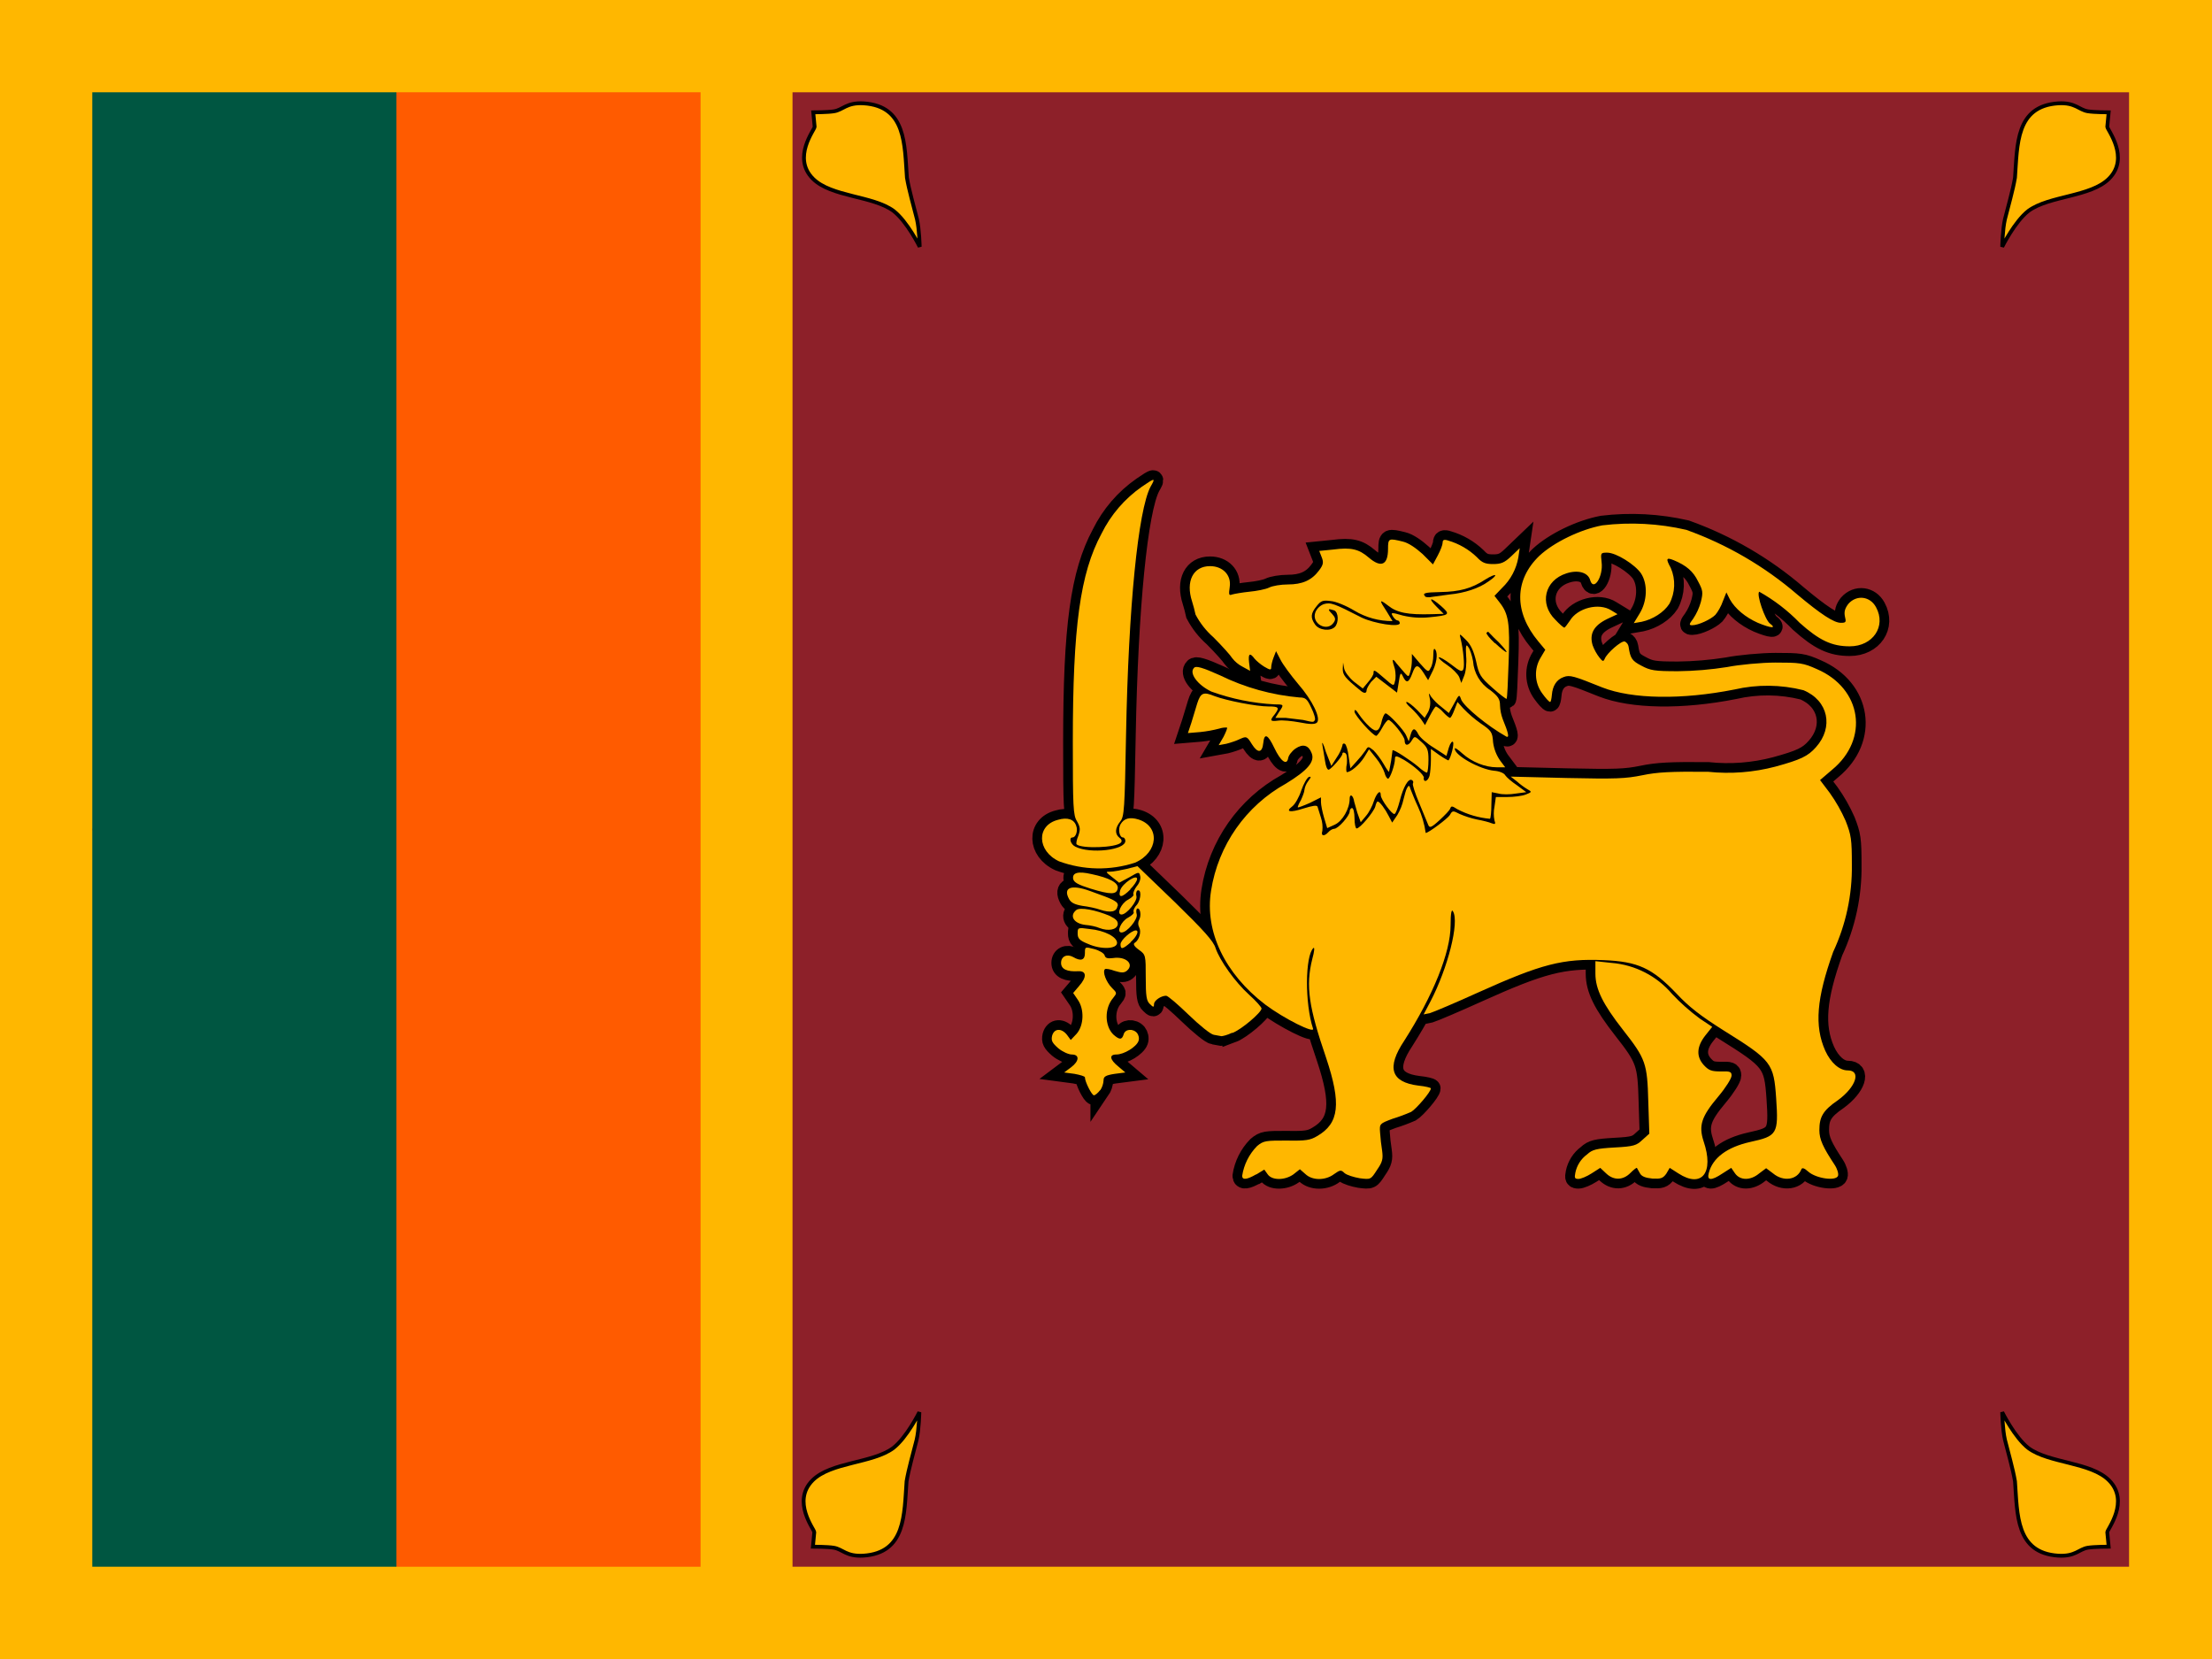
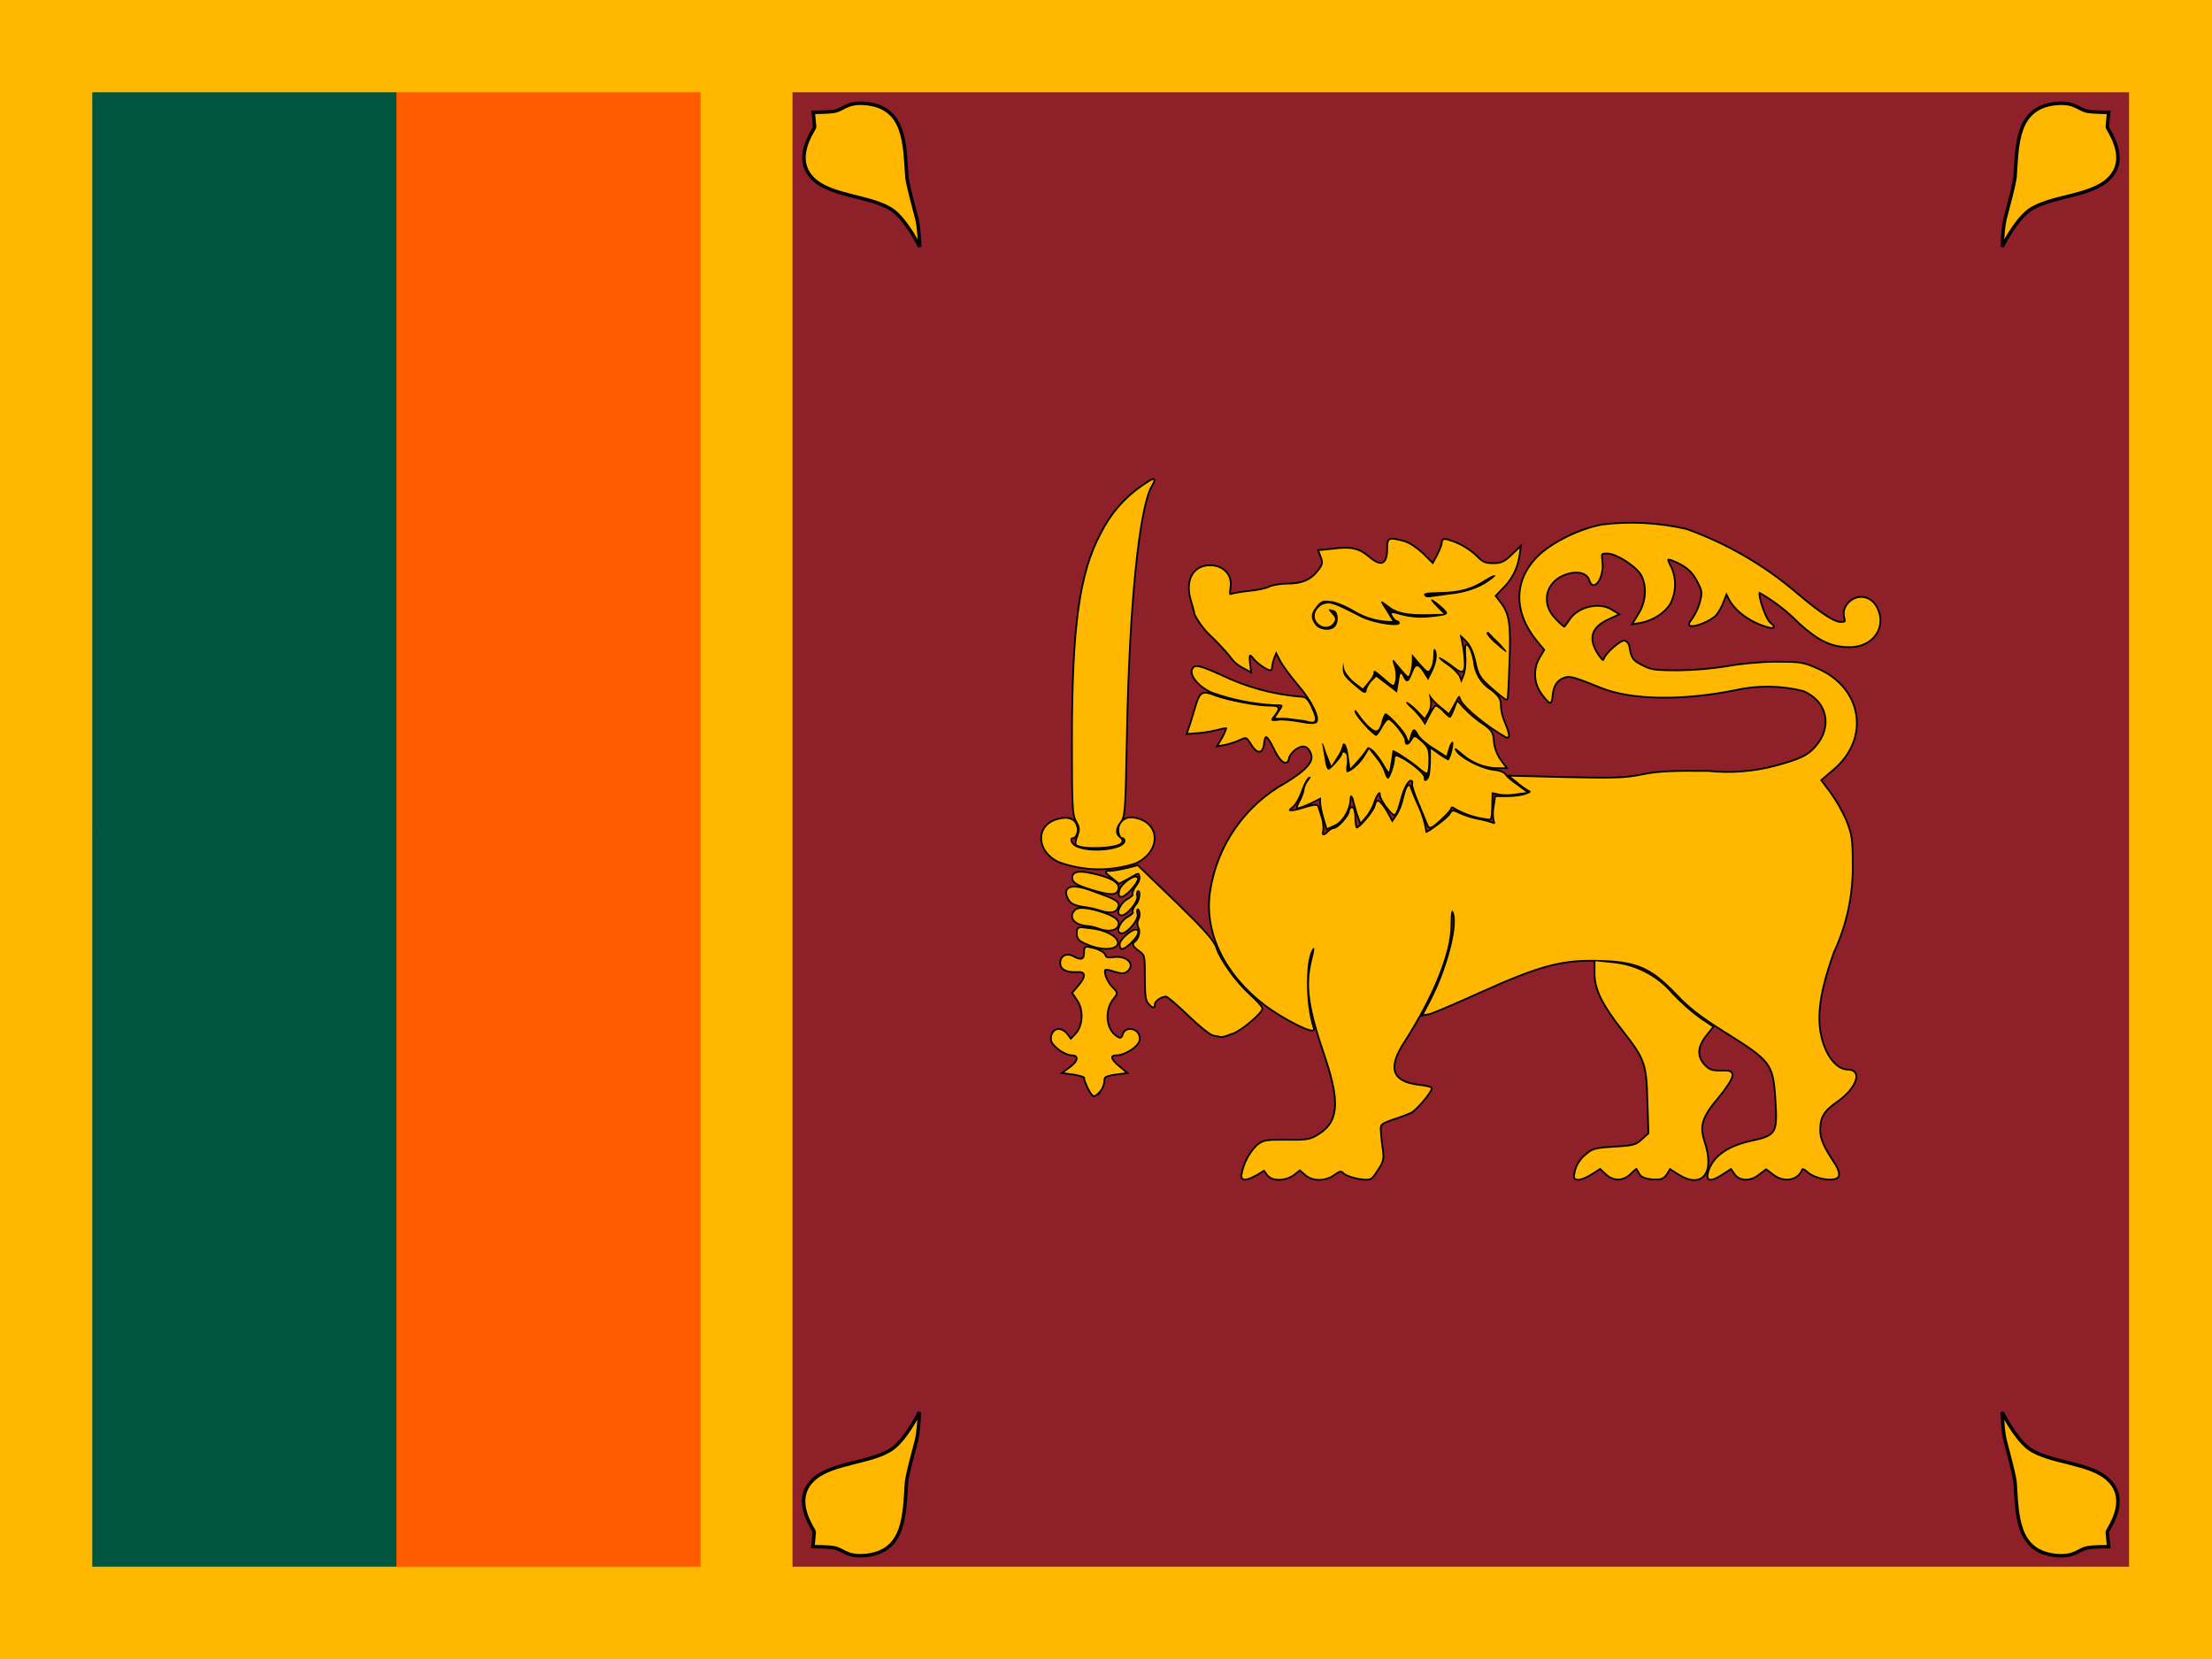
<svg xmlns="http://www.w3.org/2000/svg" xmlns:xlink="http://www.w3.org/1999/xlink" id="flag-icons-lk" viewBox="0 0 640 480">
  <path fill="#ffb700" d="M0 0h640v480H0z" />
  <path fill="#ff5b00" d="m26.7 240 88-213.3h88v426.6h-88z" />
  <path fill="#005641" d="M26.7 26.7h88v426.6h-88z" />
  <path fill="#8d2029" d="M229.3 26.7H616v426.6H229.3z" />
-   <path id="lk-a" fill="#ffb700" stroke="#000" stroke-width="1.1" d="M579.3 408.6s3.6 7.3 7.6 10.4c6 4.4 18 4 23.3 9.3 6.1 6.1-.5 14.2-.5 15l.4 4.2s-4.2 0-6 .3c-2.6.4-3.6 2.6-8.6 2.3-12.3-.8-11.8-12-12.5-21.5-.6-3.6-2-8.4-2.9-12-.7-3-.8-8-.8-8z" />
+   <path id="lk-a" fill="#ffb700" stroke="#000" strokeWidth="1.1" d="M579.3 408.6s3.6 7.3 7.6 10.4c6 4.4 18 4 23.3 9.3 6.1 6.1-.5 14.2-.5 15l.4 4.2s-4.2 0-6 .3c-2.6.4-3.6 2.6-8.6 2.3-12.3-.8-11.8-12-12.5-21.5-.6-3.6-2-8.4-2.9-12-.7-3-.8-8-.8-8z" />
  <use xlink:href="#lk-a" width="100%" height="100%" transform="matrix(-1 0 0 1 845.3 0)" />
  <use xlink:href="#lk-a" width="100%" height="100%" transform="matrix(1 0 0 -1 0 480)" />
  <use xlink:href="#lk-a" width="100%" height="100%" transform="rotate(180 422.7 240)" />
  <g transform="translate(0 -76)">
-     <use xlink:href="#lk-b" width="100%" height="100%" stroke="#000" stroke-width="5.6" />
+     <use xlink:href="#lk-b" width="100%" height="100%" stroke="#000" strokeWidth="5.6" />
    <g id="lk-b" fill="#ffb700">
      <path d="m363.5 415.8 2.3-1.4 1 1.4c1.3 1.8 5 1.7 7.4 0l1.9-1.5 1.6 1.4c2 1.9 5.8 1.9 8.3 0 1.7-1.2 2-1.3 3-.3.7.6 2.7 1.2 4.4 1.5 3.2.4 3.2.4 5-2.4 1.6-2.3 1.8-3.2 1.5-5.5a59.4 59.4 0 0 1-.6-5.3c-.2-2.6-.1-2.6 3.6-4a50.5 50.5 0 0 0 5.4-2c1.5-.9 5.7-5.8 5.7-6.8 0-.2-1.6-.6-3.6-.8-8-1-9.3-5.2-4.1-13 8.3-13 13.4-25.5 13.4-33.4 0-3.6.3-4.8.7-4 1.9 3.1-1.5 16.4-6.5 26l-2 3.8 1.9-.4c1-.3 7.4-3 14-6 18.2-8.2 24.4-9.8 36.2-9.3 9.9.4 14 2.3 21 9.6 3.7 4 7.3 6.7 13.8 10.8 13.8 8.6 14.4 9.4 15.1 19.6.7 10.3.3 10.9-7.5 12.6-6.7 1.5-10.9 4.6-12 9-.6 2.2.7 2.3 4 .1l2.5-1.6 1.1 1.6c1.5 2.1 4.5 2.1 7 0l2-1.5 2 1.5c3 2.5 7 1.9 8.2-1.2.2-.5.8-.4 2 .7 2.3 2 8 2.8 8.6 1.2.2-.6-.2-2-1-3.2-3.3-5-4.4-7.3-4.4-10 0-3.8 1-5.7 5.4-8.7 5.2-3.8 6.8-8.6 2.8-8.6-2.4 0-4.9-2.2-6.5-5.7-3.2-7.2-2.5-15.2 2.3-28.6a57.6 57.6 0 0 0 5.4-25.2c0-7.4-.2-8.6-1.8-12.7a45.4 45.4 0 0 0-4.6-8.1l-2.8-3.7 3.5-3c10.8-8.9 8.6-23.5-4.4-29.1-4-1.8-5-1.9-12-1.9-4 0-10.5.6-14 1.3a98.2 98.2 0 0 1-14.2 1.2c-6.8 0-8-.2-10.6-1.6-2.7-1.4-3.2-2.1-3.7-5.5a2 2 0 0 0-1.1-1.5c-1-.3-5.2 3.4-5.8 5-.4.9-.6.8-1.5-.3a13.4 13.4 0 0 1-2-3.6c-1-3.3.3-5.7 4.2-7.6l3-1.4-1.8-1.1c-3.6-2.3-9.8-.7-12 3-.7 1-1.4 2-1.6 2-.2 0-1.4-1-2.6-2.3-4.7-4.6-3.1-11.4 3.2-13.4 3.3-1.1 6.3-.3 6.9 2 1 3.3 3.8-1.1 3.3-5.2-.3-2.7-.3-2.8 1.6-2.8 2.6 0 8 3.4 9.8 6 2 3.1 1.8 8-.4 11.6l-1.7 2.8 2.3-.4c3.2-.7 6.4-2.7 8-5.2a12 12 0 0 0 .4-10.4c-1.5-2.7-1.3-3.1.9-2.2 3.6 1.5 5.6 3.2 7 6.1 1.4 2.6 1.5 3.2.8 6a17 17 0 0 1-2.2 4.8c-1.2 1.6-1.3 1.9-.3 1.9 1.8 0 5.4-1.7 6.7-3 .7-.8 1.7-2.5 2.2-4l1-2.5 1 2c1.5 2.7 4.5 5.2 8.1 6.8 3.9 1.6 5.5 1.7 3.5.2-1.4-1-4-8.5-3.1-9.2a51 51 0 0 1 11.7 9c5.7 5.1 9.3 6.8 14.5 6.8 6.7 0 10.6-5.8 7.6-11.3-1.7-3.2-5.6-3.7-8-1-1 1.3-1.3 2.3-1 3.7.4 1.6.3 1.8-1.2 1.8-2 0-5.8-2.5-12.6-8.2a102 102 0 0 0-32.1-18.7 70.4 70.4 0 0 0-24.3-1.3c-6.4 1.2-14 4.9-18.2 8.8-7.3 7-7.4 16.3-.3 24.8l2 2.4-1.3 2.2a9.3 9.3 0 0 0 .4 10.4c1 1.4 2 2.5 2.3 2.5.2 0 .4-.9.5-2 .2-2.7 1.4-4.5 3.4-5.2 1.8-.7 3-.3 11.2 3 8.7 3.4 23 3.6 38.2.6a42.6 42.6 0 0 1 20 .2c7.2 3 8.8 10.7 3.6 16.5-2.3 2.6-4.4 3.6-11.7 5.6a54.3 54.3 0 0 1-19.5 1.5c-10.8-.1-14.7.1-19 1-4.9 1-7.8 1.1-21.8.8l-16.3-.4 1.8 1.4a22 22 0 0 0 3.1 2.3c1.3.7 1.2.8-.6 1.5-1 .4-3.4.7-5.3.7h-3.3l-.4 2.8a10 10 0 0 0 0 4c.4 1 .2 1.2-.8.8-.7-.3-2.6-.8-4.3-1.1a26.7 26.7 0 0 1-5-1.6c-1.9-1-2.1-1-2.8.3-.6 1-6.2 5.2-7 5.2a26.7 26.7 0 0 0-2.2-7.5c-1-2.1-1.9-4.5-2.2-5.2-.3-1.1-.5-1.2-1-.3-.3.5-.7 2-1 3.2a15.5 15.5 0 0 1-1.8 4.6l-1.5 2.2-1-1.9c-1-2-2.6-4.2-3.2-4.2-.2 0-.5.6-.7 1.5-.5 1.6-4.4 6.3-5.4 6.3-.3 0-.6-1.3-.6-3 0-1.5-.3-2.9-.7-2.9-.4 0-.7.5-.7 1 0 1.2-3.3 5-4.5 5-.4 0-1.2.4-1.7 1-1.2 1.3-2.2 1.1-1.7-.4a9 9 0 0 0-.4-3.8l-1-3.2c-.2-.5-1.4-.3-4 .5-4 1.3-5.4 1-3.3-.6.8-.6 2-2.7 2.6-4.6.7-2 1.7-3.7 2.2-3.9.7-.2.7 0-.2 1.2a5.7 5.7 0 0 0-1.1 2.6c0 .5-.5 1.8-1 2.9-.6 1-1 2-.9 2.1s1.7-.5 3.5-1.3l3.2-1.6v1.4c0 .8.4 2.8.9 4.5l.9 3 2.2-1c2.2-1 4.3-4.6 4.3-7.5 0-1.4.8-1.2 1.2.3 0 .4.6 2.1 1 3.7l1 2.8 1.5-1.8c.9-1 1.9-3 2.3-4.3.8-2.4 2-3.5 2-1.7 0 1.2 3.4 5.8 4 5.4.4-.2 1-1.9 1.5-3.8 1-4 2.5-6.6 3.5-6 .4.2.5.6.3 1-.2.2.6 2.8 1.8 5.6a2557.7 2557.7 0 0 1 2.6 6.3c.4 1 .8 1 3.3-1.3 1.5-1.4 3-2.9 3.1-3.4.3-.8.6-.7 2 .2a25 25 0 0 0 9.5 2.8c.2-.2.4-2 .4-4l.1-3.7 2 .4c1 .3 3.3.3 5 0l3-.4-2.7-2c-1.5-1-3-2.3-3.4-2.9-.3-.6-1.7-1.2-3.2-1.3-4.1-.4-11.4-4.4-11.4-6.4 0-.4 1 .3 2.2 1.4 2.8 2.5 6.6 4 10 4h2.4l-1.5-2a11.9 11.9 0 0 1-2-5.2c-.2-3-.5-3.4-3.6-5.5a35.2 35.2 0 0 1-5-4.3l-1.7-1.9-.9 2.3c-.5 1.3-1 2.3-1.3 2.3-.2 0-1.2-.8-2-1.7a7 7 0 0 0-2-1.6c-.3 0-1 1.2-1.8 2.7l-1.4 2.7-1-1.5a23.8 23.8 0 0 0-3-3.4c-1.2-1-1.7-1.8-1.3-1.8.4 0 1.7 1 3 2.3l2.2 2.3 1-1.7a6 6 0 0 0 .5-3.8c-.4-1.8-.3-1.9.3-.7a16 16 0 0 0 3 3l2.2 1.8 1.5-2.7c1.5-2.8 1.5-2.8 2.1-1.1 1 2.1 7.5 7.5 13 10.6 1 .5.6-1.1-1-5a12.7 12.7 0 0 1-.8-4c0-1.8-.5-2.6-2.8-4.4a10.9 10.9 0 0 1-5-8.4c-.3-1.7-.9-3.5-1.4-4.1-.6-1-.8-.4-.6 2.6.2 2.1-.1 4.7-.6 5.8l-.8 2-.6-1.7c-.4-.9-2-2.5-3.5-3.5s-2.6-2-2.4-2.2c.2-.2 1.8.7 3.5 2 2.7 2.1 3.2 2.3 3.6 1.4.4-1 0-5.6-.8-8.8-.4-1.6-.4-1.6 1.6.4 1.4 1.4 2.2 3.2 2.9 6.2.8 3.8 1.2 4.5 4.7 7.6 2.1 1.9 4 3.3 4.1 3.2.2-.2.4-5 .6-10.8.4-11.1 0-13.8-2.7-17.2l-1.4-1.8 2.2-2.3a16 16 0 0 0 4.7-8.8l.4-2.7-2.4 2.3c-2 1.9-3 2.3-5.3 2.3s-3.2-.4-4.7-2a20 20 0 0 0-8.3-4.8c-1.2-.4-1.6-.2-1.6.6 0 .6-.6 2.2-1.4 3.7l-1.4 2.6-3-3c-1.9-1.7-4-3.2-5.7-3.6-4.1-1-4.3-1-4.3 2.1 0 4.7-2 5.6-5.6 2.5-2.8-2.4-5-3-10.3-2.3l-4 .4.7 1.8c.6 1.5.5 2.2-.8 3.9-2.1 2.8-4.8 4-9 4-2 0-4.4.4-5.4.9s-3.6 1-5.7 1.2c-2 .2-4.3.6-5 .8-1 .4-1 0-.7-2.2.5-3.4-2-6-5.7-6-4.9 0-7.1 4.4-5.2 10.2a44.6 44.6 0 0 1 1 3.8 23 23 0 0 0 5.2 6.6c2.6 2.6 5 5.3 5.4 6a9 9 0 0 0 3 2.5l2.2 1.2-.3-2.4c-.3-2.6.2-3 1.6-1.1.5.6 1.8 1.7 2.8 2.3 1.7 1 2 1 2 .2 0-.6.3-1.9.7-2.9l.7-1.8 1.3 2.5c.7 1.4 3 4.5 5.1 7 4.1 4.7 6.7 10 5.4 11.2-.6.5-2 .5-5-.1-2.2-.4-5-.7-6.2-.5-2.3.3-2.5 0-1-1.8 1.5-2 1.2-2.3-1.8-2.3-3.5 0-12.2-1.7-15.6-3-3.2-1.3-4-1-5 2.1l-1.7 5.6-1 3 3.6-.3a37 37 0 0 0 5.5-1 6 6 0 0 1 2.2-.3c.2.1-.3 1.3-1 2.7l-1.4 2.4 2.2-.4c1.2-.3 3-.9 4-1.4 1.8-.8 2-.8 3.4 1.5 1.7 2.7 3 2.6 3.3-.3.3-3 1.3-2.6 3.2 1.4 1.8 3.8 3.6 5.2 4 3 .1-.8 1-2 2.1-2.8 2.2-1.5 3.8-1 4.7 1.3 1 2.5-1.2 5-7.4 8.8a43 43 0 0 0-21.7 31c-1.9 11.8 4 24 15.6 32.9 5.6 4.2 14.5 8.6 13.9 7-2.4-7.3-2.3-21 .1-23.3.4-.4.3 1-.3 3.1-2 7.9-1 14.1 4 28.7 4.4 13.2 3.8 18.9-2.6 22.6-2 1.2-3.3 1.4-8.8 1.3-6 0-6.7 0-8.6 1.6a15.7 15.7 0 0 0-4.3 8.6c0 1.3 1.4 1.1 4-.4z" />
      <path d="m460.5 415.5 2.5-1.6 1.7 1.6c2.2 2.1 4.9 2 7-.1 1-1 1.8-1.6 1.9-1.5l.9 1.6c.5.9 1.6 1.3 3.6 1.5 2.3.1 3 0 4-1.4l1-1.7 2.5 1.6c6.8 4.4 10.4-.2 7.3-9.3-1.5-4.6-.6-7.2 4.3-13 2.1-2.5 3.8-5.2 3.8-6 0-1.1-.4-1.3-3.2-1.2-2.6 0-3.4-.3-4.8-1.8-2.3-2.5-2.1-5.4.4-8.6l2-2.5-3.6-2.4a59.7 59.7 0 0 1-8-7.1 25.7 25.7 0 0 0-17.5-9l-4.7-.5v3.6c0 4.5 2.2 8.9 8 16.3 6.6 8.4 7 9.7 7.3 20.7l.3 9.3-2 1.8c-1.7 1.6-2.4 1.9-8 2.2-5.3.3-6.5.6-8 2a8.7 8.7 0 0 0-3.4 5.3c-.3 1.5-.2 1.8.9 1.8.7 0 2.4-.7 3.8-1.6m-142.2-24a5.8 5.8 0 0 0 1-3c0-1 .6-1.4 3.2-1.8l3.1-.4-2-1.7c-2.5-2-2.8-3.5-.6-3.5s5.8-2.2 6.4-3.9c.3-.8 0-1.8-.4-2.3-1.2-1.4-3.5-1.2-3.9.4-.5 1.6-1.2 1.6-3 0-2.5-2.5-2.6-7.6 0-10.6 1.1-1.4 1.1-1.4-.4-2.9-1.6-1.6-2.8-4.6-2-5.4.2-.2 1.5 0 2.8.5 2 .6 2.7.6 3.5 0 2.3-1.9-.2-4.3-4-3.7-1.6.2-2.2 0-2.4-.8-.2-.6-1.5-1.4-3-1.8-2.7-.7-2.7-.7-2.7 1.2 0 2-1.2 2.4-3.4 1.1-1.8-1-3.5-.2-3.5 1.7 0 1.8 1.7 2.6 5 2.4 2.4-.1 2.5 1.7.2 4.3l-1.7 2 1.3 1.9c2 2.8 1.8 7.5-.3 9.9l-1.7 1.8-1.1-1.5c-1.6-2-3.7-1.9-4.3.3-.3 1.4 0 2 1.8 3.6 1.2 1 3 1.8 3.9 1.8 2.3 0 2.2 1.9-.2 3.7l-2 1.5 3 .4c1.6.3 3 .7 3 1 0 1.3 2 5.2 2.6 5.2.4 0 1.2-.7 1.8-1.5z" />
      <path d="M356.5 374.9c2.7-1 8.5-6 8.5-7.1 0-.4-1.6-2.2-3.6-4-4-3.6-8.5-9.9-9.7-13.5-.6-2-3.5-5.2-11.7-13.2l-10.9-10.5-3.1.8c-1.8.4-3.9.8-4.7.8-1.5 0-1.5 0 .5 1.6l2 1.6 3-1.6c2.7-1.6 2.8-1.6 3.1-.3.2.7-.2 2-1 2.9-.7.9-1.1 2-1 2.3.3.3-.4 1-1.5 1.6-2 1-3.5 4.3-1.9 4.3 1.5 0 4.7-4 4.3-5.3-.2-.7 0-1.4.2-1.6 1.3-.7 1.2 2.4 0 4-.8.8-1.2 1.8-1 2.2.2.3-.5 1-1.6 1.6-2 1-3.5 4.3-1.9 4.3s4.7-3.8 4.4-5.2c-.2-.7-.2-1.5.1-1.7.9-.4 1.3 2 .6 3.2a2.3 2.3 0 0 0 0 2.2c.7 1.3 0 3.7-1.3 4.5-.5.3-.2 1 1.2 2 2 1.4 2 1.6 2 8 0 5.4.2 6.8 1.2 7.7 1 1 1.2 1 1.2 0s2-2.4 3.5-2.4c.5 0 3.4 2.5 6.5 5.5s6.4 5.7 7.3 5.8l2.2.4c.3 0 1.7-.3 3.1-1zm-33.3-26.1c0-1.7-3.6-3.6-7.9-4-3.5-.5-3.5-.4-3.5 1.3 0 1.4.5 2 3 3 3.8 1.7 8.4 1.5 8.4-.3" />
      <path d="M327.1 348.6c1.8-1.6 2.6-3.4 1.5-3.4-1.2 0-4.4 2.8-4.4 4 0 1.6.6 1.5 3-.6zm-3.7-5.1c.1-1-.5-1.6-2.3-2.5-4-1.7-8.6-2.6-9.7-1.7-2.1 1.7-.7 3.9 2.6 4.3 1.4.1 3.2.5 4.1.9 2.6 1 5 .5 5.3-1m0-5.3c.2-1.3-.7-1.8-8-4.4-5.5-2-7.9-1-6.1 2.3.6 1.1 1.6 1.6 3.9 2 1.7.2 4 .7 5.1 1.1 3 1 4.8.6 5-1zm3.6-4.9c1.1-1.1 2-2.4 2-3 0-1.5-4.3 1.3-4.9 3.3-.6 2.3.5 2.2 3-.3zm-3.6-.3c.2-1.6-2.4-3-7.6-4.1-3.9-.9-5.6-.4-5.3 1.4.2 1 1.5 1.7 5 2.8 5.9 1.8 7.6 1.8 7.9-.1m5-7.4c6.8-3 7.3-10.5 1-12.5-2.6-.8-4.2-.3-5.2 1.4-.8 1.4-.3 3.8.7 3.8.4 0 .7.5.7 1 0 2.7-10.2 3.8-14.4 1.7-1.5-.7-2-2.7-.9-2.7 1 0 1.6-2 1.1-3.3-.6-2-2.6-2.6-5.3-1.8-6.3 1.6-6.1 9 .3 12a33.6 33.6 0 0 0 22 .4" />
      <path d="M324.3 319.8c.4-.4.2-1-.4-1.4-1.4-1.1-1.3-2.8.2-4.7 1.2-1.4 1.3-3.6 1.7-25.1.7-37.1 3.5-65 7.1-71.8 1.5-2.6 1.3-2.6-2.5 0a36 36 0 0 0-11.7 13.6c-6.2 11.5-8.3 27-8.3 60.2 0 18.8.1 21.3 1.2 23 1 1.8 1 2.4.4 4.2-.5 1.1-.7 2.3-.5 2.5 1.4 1.3 11.4 1 12.8-.5m56.1-35.4c.3-.3-.2-2-1-3.6-1.2-2.6-1.7-3-3.4-3a65 65 0 0 1-23-6.4c-5.1-2.3-7-2.8-7.5-2.2-1.6 1.5 1 5 5 6.9a64 64 0 0 0 18.3 3.7c2.7 0 2.8 0 1.2 2.3l-1 1.6h3l5 .6c3 .7 3 .7 3.4.1" />
      <path fill="#000001" d="M412 301.1c0-1-2.9-3.5-5.7-5.2-2.3-1.3-2.7-1.4-2.7-.3 0 1.6-1.4 5.7-2 5.7-.3 0-.8-.8-1-1.7-.3-1-1.4-3-2.5-4.3l-2-2.5-1.4 2.3c-1.4 2.2-3.9 4.3-5 4.3-.2 0-.3-1.2 0-2.5.1-1.6 0-2.8-.5-3-.4-.3-.8-.2-.8.2 0 .8-3.4 4.6-4 4.6-.4 0-.8-1-1-2.4l-.8-4.8c-.2-1.2.3-.4 1 2l1.6 4.1 1.6-2.5a11 11 0 0 0 1.6-3.4c0-.5.3-.7.7-.5.4.2.9 1.9 1.1 3.7l.5 3.4 1.8-2a28.8 28.8 0 0 0 2.6-3.2c.7-1.2.8-1.2 2.3 0 .8.8 2.1 2.5 2.9 3.9s1.5 2.4 1.6 2.3l.6-3.2.4-3c.1-.5 5.4 3 7.4 4.7 1.2 1.1 2.4 1.9 2.6 1.7.2-.2.4-1.8.4-3.7 0-2.8-.3-3.6-2-5.1-2-1.8-2-1.8-2.8-.5-1 1.7-2.1 1.7-2.1 0 0-1.2-3.8-5.9-4.7-5.9-.3 0-1.1 1-1.8 2.3s-1.5 2.3-1.7 2.3c-1 0-6.3-6-6.3-7 0-.8.4-.6 1.3.8a21 21 0 0 0 3.1 3.6c2 1.8 2.8 1.4 3.6-2.1.3-1 .7-1.8 1-1.8.8 0 5.4 4.9 6 6.5l.7 1.6.5-1.8c.6-2.2 1.3-2.2 2.3-.2.4.8 2.4 2.6 4.4 3.8l3.7 2.4.7-2.4c.4-1.3 1-2 1.2-1.6.4.5-.6 4.5-1.3 5.3 0 .1-1.3-.6-2.6-1.5l-2.5-1.8v3.2c0 1.7-.2 3.8-.4 4.6-.5 1.6-1.7 2-1.7.6zm-18.5-25.4c-4.4-3.6-5-4.4-5-6.2l.1-1.8.3 1.7c.2 1 1.4 2.6 2.8 3.8l2.6 2 1.5-1.8c.9-1 1.6-2.2 1.6-2.6 0-1.2.2-1.1 3.2 1.5 2.6 2.3 2.7 2.3 3 .8.3-.8.2-2.4 0-3.5-1-3-.8-3.4.5-1.6l2.4 2.8c1 1.1 1.1 1.1 1.5-.3.3-.9.5-2.4.5-3.4v-1.9l2.3 2.7c2.3 2.6 2.5 2.7 3.1 1.4.5-.7.8-2.4.8-3.7 0-1.8.2-2.2.6-1.6.8 1.2.3 4.2-1.1 6.8l-1 2-1.3-2.1c-1.7-2.6-2.3-2.6-3.3.2-1 2.7-1.7 2.9-2.7.8-.6-1.3-.8-1.1-1.2 1.7l-.5 3-3-2.3-3-2.3-1.5 1.5c-.7.9-1.3 2-1.3 2.4 0 1-.8 1-1.9 0m39-13.6c-1.5-1.4-2.6-2.8-2.4-3 .3-.3.5-.4.6-.2a67 67 0 0 0 3 3c3.4 3.6 2.7 3.7-1.1.2zm-52-5.4c-1.4-2-1.3-3.2.5-5.4 1.2-1.5 1.8-1.7 4-1.4 1.5.1 4.6 1.4 6.9 2.8a21.2 21.2 0 0 0 11 3l-1.7-2.8c-2.2-3.3-2.2-3.7.4-1.7 2.6 2.1 5.7 2.7 12.7 2.5l3.4-.1-2-2c-2.7-2.7-1.9-3 1.2-.3 2.8 2.5 2.7 2.7-3.4 3.3a23 23 0 0 1-7.6-.5c-3.4-1-3.6-.9-2.9.2.4.7 1 1.2 1.3 1.2.4 0 .7.4.7.8 0 1.3-7.4.1-11-1.6-8-4.1-9-4.5-11-3.9a4.3 4.3 0 0 0-2.4 2.3c-1.3 3.3 3.4 5.9 5.3 3 .6-.9.5-1.4-.5-2.5-1.4-1.4-1.2-1.6.6-1 1.3.5 1.4 3.6.2 4.8-1.3 1.3-4.5 1-5.7-.7" />
      <path fill="#000001" d="M412.4 248.6c-1-1-.2-1.2 4.3-1.3 5.6-.1 9-1 13-3.6 3.2-2 4.1-1.6 1 .5-2.7 2-7 3.4-11.3 3.8l-5.1.7c-.8.2-1.7.1-2-.1z" />
    </g>
  </g>
</svg>
